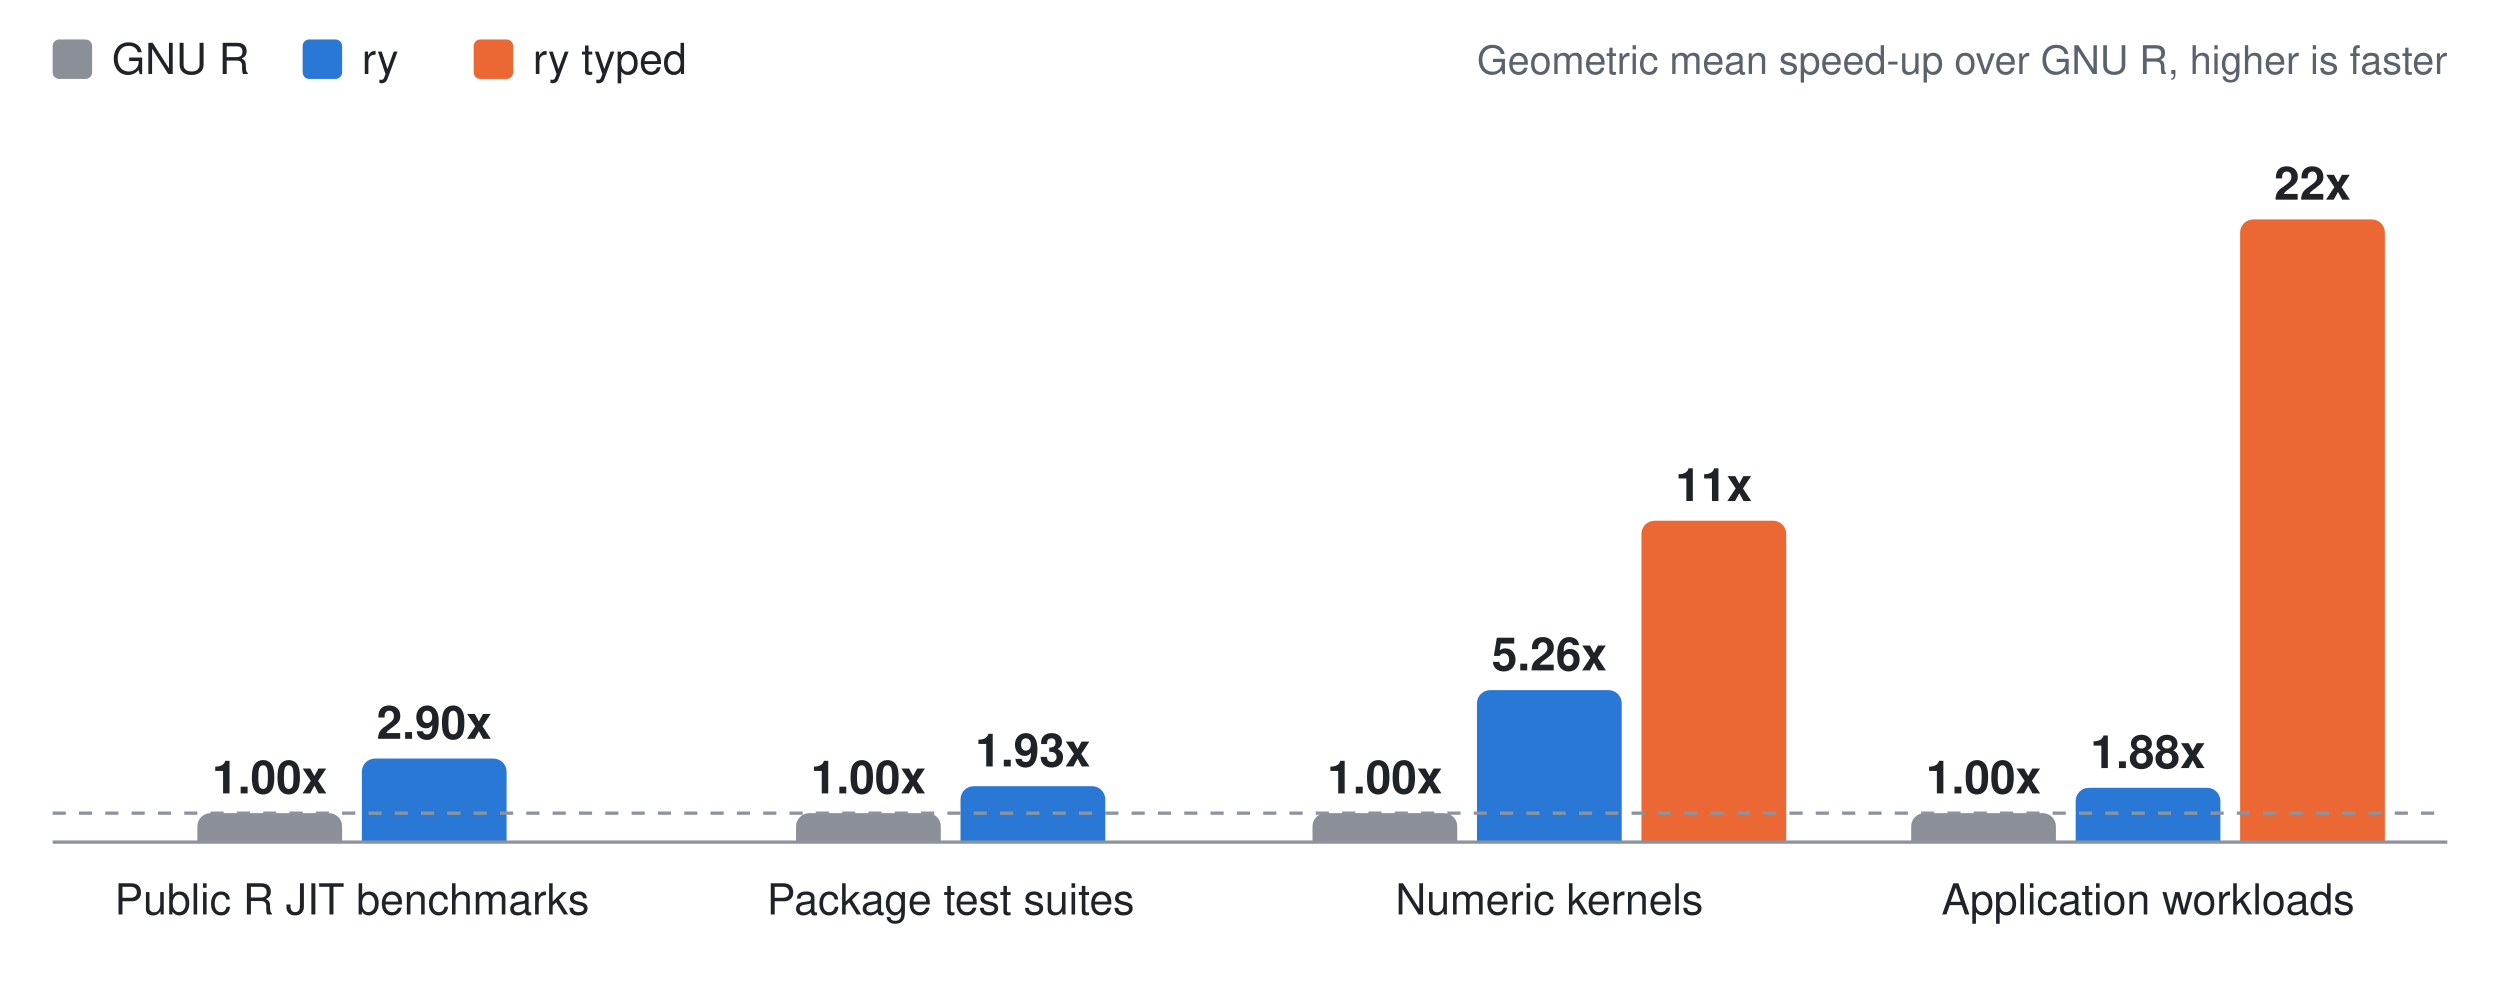
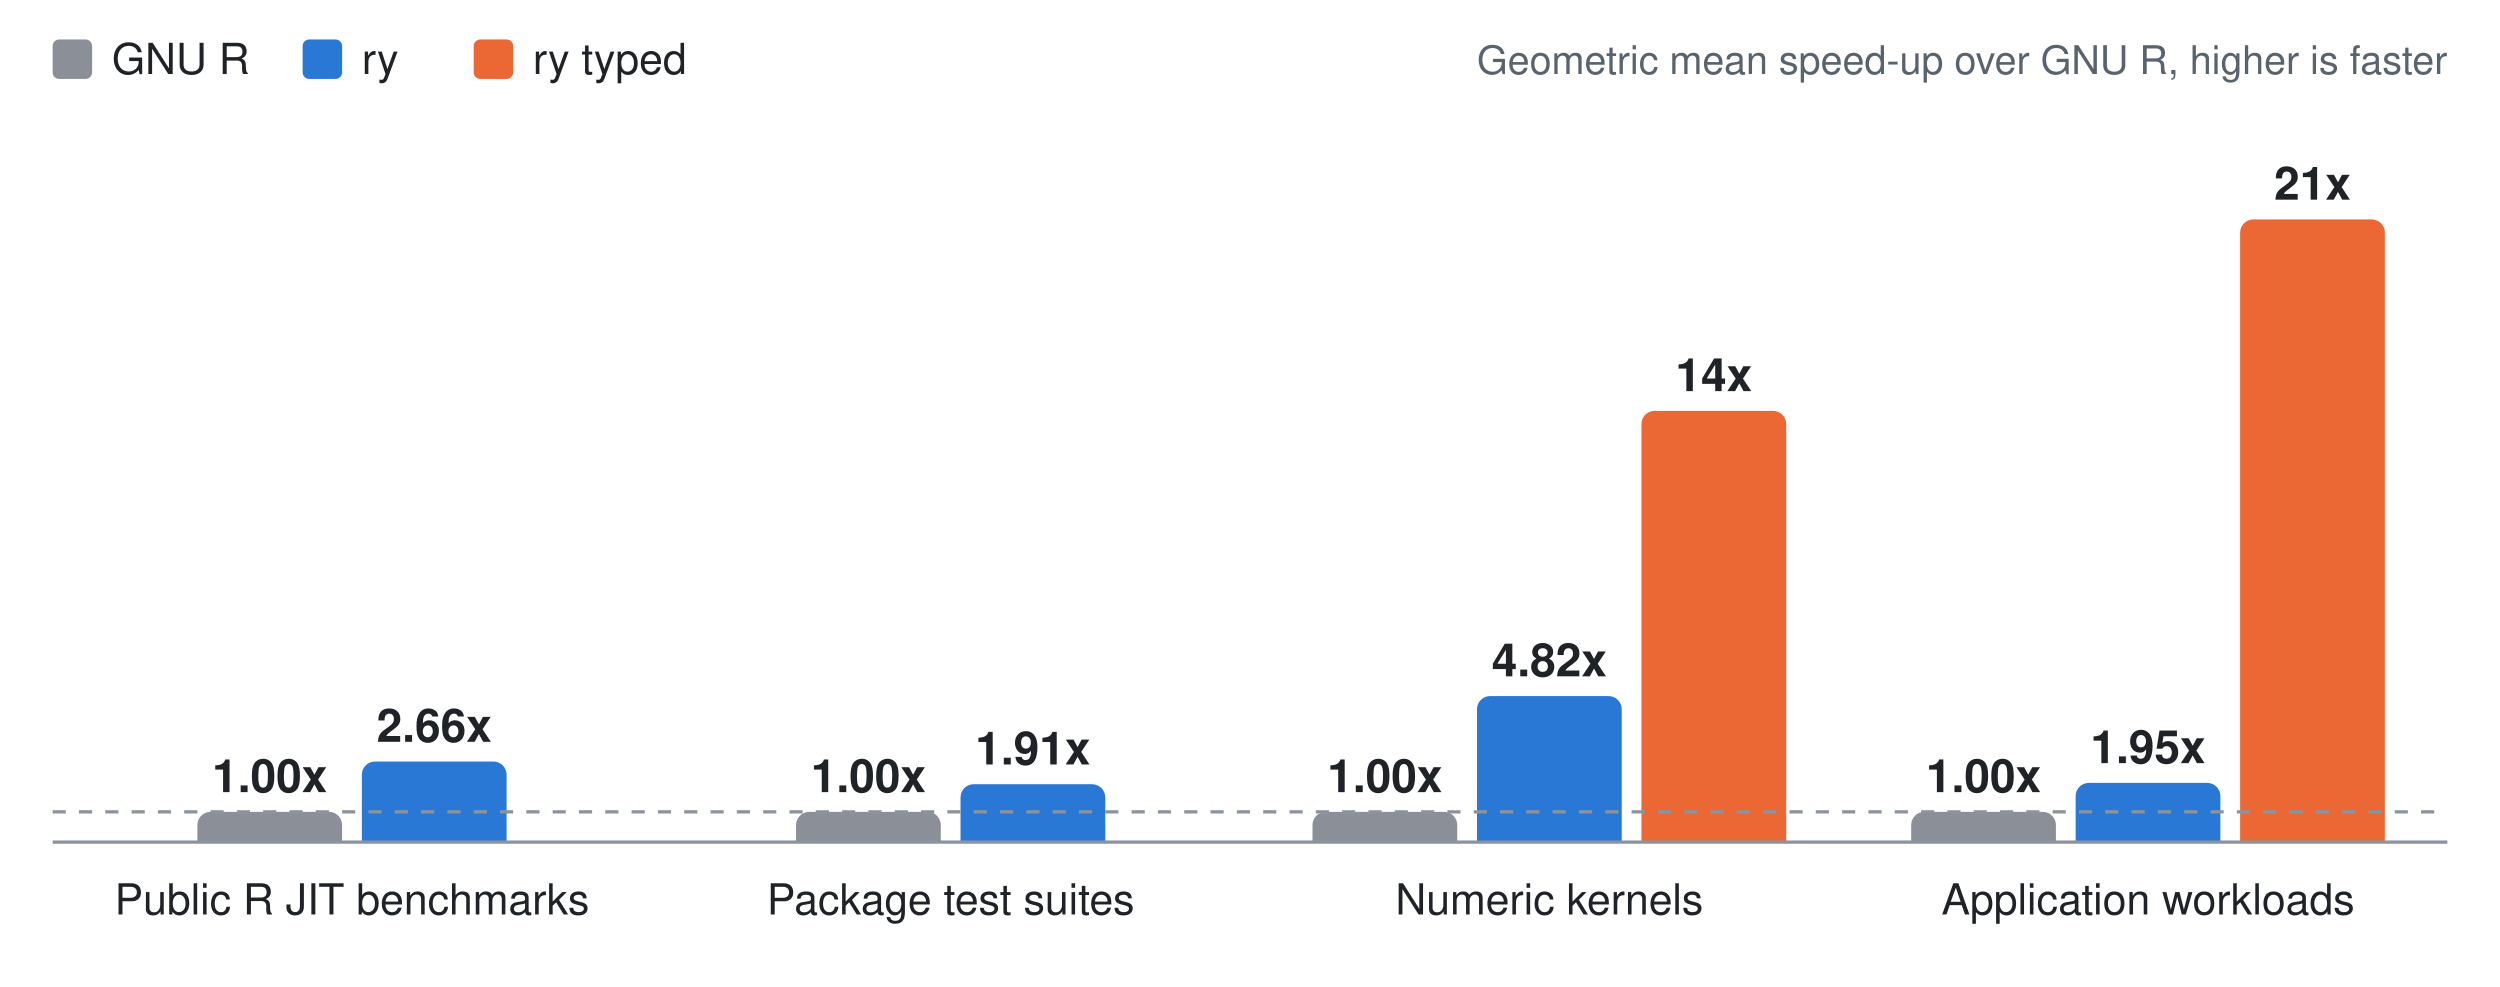
<svg xmlns="http://www.w3.org/2000/svg" viewBox="0 0 760 300" width="760" height="300" role="img" aria-labelledby="t d" font-family="-apple-system, 'Segoe UI', Helvetica, Arial, sans-serif">
  <rect x="16" y="12" width="12" height="12" rx="2" fill="#8b8f97" />
  <text x="34" y="22.5" font-size="13" fill="#1f2328">GNU R</text>
  <rect x="92" y="12" width="12" height="12" rx="2" fill="#2a78d6" />
  <text x="110" y="22.5" font-size="13" fill="#1f2328">ry</text>
  <rect x="144" y="12" width="12" height="12" rx="2" fill="#eb6834" />
  <text x="162" y="22.5" font-size="13" fill="#1f2328">ry typed</text>
  <text x="744" y="22.5" font-size="12" text-anchor="end" fill="#59636e">Geometric mean speed-up over GNU R, higher is faster</text>
-   <path d="M60.0 256V251.2a4 4 0 0 1 4-4h36a4 4 0 0 1 4 4V256z" fill="#8b8f97" />
-   <text x="82.0" y="241.2" font-size="14" font-weight="600" text-anchor="middle" fill="#1f2328">1.00x</text>
-   <path d="M110.0 256V234.6a4 4 0 0 1 4-4h36a4 4 0 0 1 4 4V256z" fill="#2a78d6" />
-   <text x="132.0" y="224.6" font-size="14" font-weight="600" text-anchor="middle" fill="#1f2328">2.90x</text>
+   <path d="M60.0 256V250.8a4 4 0 0 1 4-4h36a4 4 0 0 1 4 4V256z" fill="#8b8f97" />
+   <text x="82.0" y="240.8" font-size="14" font-weight="600" text-anchor="middle" fill="#1f2328">1.00x</text>
+   <path d="M110.0 256V235.5a4 4 0 0 1 4-4h36a4 4 0 0 1 4 4V256z" fill="#2a78d6" />
+   <text x="132.0" y="225.5" font-size="14" font-weight="600" text-anchor="middle" fill="#1f2328">2.66x</text>
  <text x="107.0" y="278" font-size="13" text-anchor="middle" fill="#1f2328">Public R JIT benchmarks</text>
-   <path d="M242.0 256V251.2a4 4 0 0 1 4-4h36a4 4 0 0 1 4 4V256z" fill="#8b8f97" />
-   <text x="264.0" y="241.2" font-size="14" font-weight="600" text-anchor="middle" fill="#1f2328">1.00x</text>
-   <path d="M292.0 256V243.0a4 4 0 0 1 4-4h36a4 4 0 0 1 4 4V256z" fill="#2a78d6" />
-   <text x="314.0" y="233.0" font-size="14" font-weight="600" text-anchor="middle" fill="#1f2328">1.93x</text>
+   <path d="M242.0 256V250.8a4 4 0 0 1 4-4h36a4 4 0 0 1 4 4V256z" fill="#8b8f97" />
+   <text x="264.0" y="240.8" font-size="14" font-weight="600" text-anchor="middle" fill="#1f2328">1.00x</text>
+   <path d="M292.0 256V242.4a4 4 0 0 1 4-4h36a4 4 0 0 1 4 4V256z" fill="#2a78d6" />
+   <text x="314.0" y="232.4" font-size="14" font-weight="600" text-anchor="middle" fill="#1f2328">1.91x</text>
  <text x="289.0" y="278" font-size="13" text-anchor="middle" fill="#1f2328">Package test suites</text>
-   <path d="M399.0 256V251.2a4 4 0 0 1 4-4h36a4 4 0 0 1 4 4V256z" fill="#8b8f97" />
-   <text x="421.0" y="241.2" font-size="14" font-weight="600" text-anchor="middle" fill="#1f2328">1.00x</text>
-   <path d="M449.0 256V213.8a4 4 0 0 1 4-4h36a4 4 0 0 1 4 4V256z" fill="#2a78d6" />
-   <text x="471.0" y="203.8" font-size="14" font-weight="600" text-anchor="middle" fill="#1f2328">5.26x</text>
-   <path d="M499.0 256V162.3a4 4 0 0 1 4-4h36a4 4 0 0 1 4 4V256z" fill="#eb6834" />
-   <text x="521.0" y="152.3" font-size="14" font-weight="600" text-anchor="middle" fill="#1f2328">11x</text>
+   <path d="M399.0 256V250.8a4 4 0 0 1 4-4h36a4 4 0 0 1 4 4V256z" fill="#8b8f97" />
+   <text x="421.0" y="240.8" font-size="14" font-weight="600" text-anchor="middle" fill="#1f2328">1.00x</text>
+   <path d="M449.0 256V215.6a4 4 0 0 1 4-4h36a4 4 0 0 1 4 4V256z" fill="#2a78d6" />
+   <text x="471.0" y="205.6" font-size="14" font-weight="600" text-anchor="middle" fill="#1f2328">4.82x</text>
+   <path d="M499.0 256V128.9a4 4 0 0 1 4-4h36a4 4 0 0 1 4 4V256z" fill="#eb6834" />
+   <text x="521.0" y="118.9" font-size="14" font-weight="600" text-anchor="middle" fill="#1f2328">14x</text>
  <text x="471.0" y="278" font-size="13" text-anchor="middle" fill="#1f2328">Numeric kernels</text>
-   <path d="M581.0 256V251.2a4 4 0 0 1 4-4h36a4 4 0 0 1 4 4V256z" fill="#8b8f97" />
-   <text x="603.0" y="241.2" font-size="14" font-weight="600" text-anchor="middle" fill="#1f2328">1.00x</text>
-   <path d="M631.0 256V243.5a4 4 0 0 1 4-4h36a4 4 0 0 1 4 4V256z" fill="#2a78d6" />
-   <text x="653.0" y="233.5" font-size="14" font-weight="600" text-anchor="middle" fill="#1f2328">1.88x</text>
+   <path d="M581.0 256V250.8a4 4 0 0 1 4-4h36a4 4 0 0 1 4 4V256z" fill="#8b8f97" />
+   <text x="603.0" y="240.8" font-size="14" font-weight="600" text-anchor="middle" fill="#1f2328">1.00x</text>
+   <path d="M631.0 256V242.0a4 4 0 0 1 4-4h36a4 4 0 0 1 4 4V256z" fill="#2a78d6" />
+   <text x="653.0" y="232.0" font-size="14" font-weight="600" text-anchor="middle" fill="#1f2328">1.95x</text>
  <path d="M681.0 256V70.7a4 4 0 0 1 4-4h36a4 4 0 0 1 4 4V256z" fill="#eb6834" />
-   <text x="703.0" y="60.7" font-size="14" font-weight="600" text-anchor="middle" fill="#1f2328">22x</text>
+   <text x="703.0" y="60.7" font-size="14" font-weight="600" text-anchor="middle" fill="#1f2328">21x</text>
  <text x="653.0" y="278" font-size="13" text-anchor="middle" fill="#1f2328">Application workloads</text>
  <line x1="16" x2="744" y1="256" y2="256" stroke="#8b949e" stroke-width="1" />
-   <line x1="16" x2="744" y1="247.2" y2="247.2" stroke="#8b949e" stroke-width="1" stroke-dasharray="4 4" />
+   <line x1="16" x2="744" y1="246.8" y2="246.8" stroke="#8b949e" stroke-width="1" stroke-dasharray="4 4" />
</svg>
